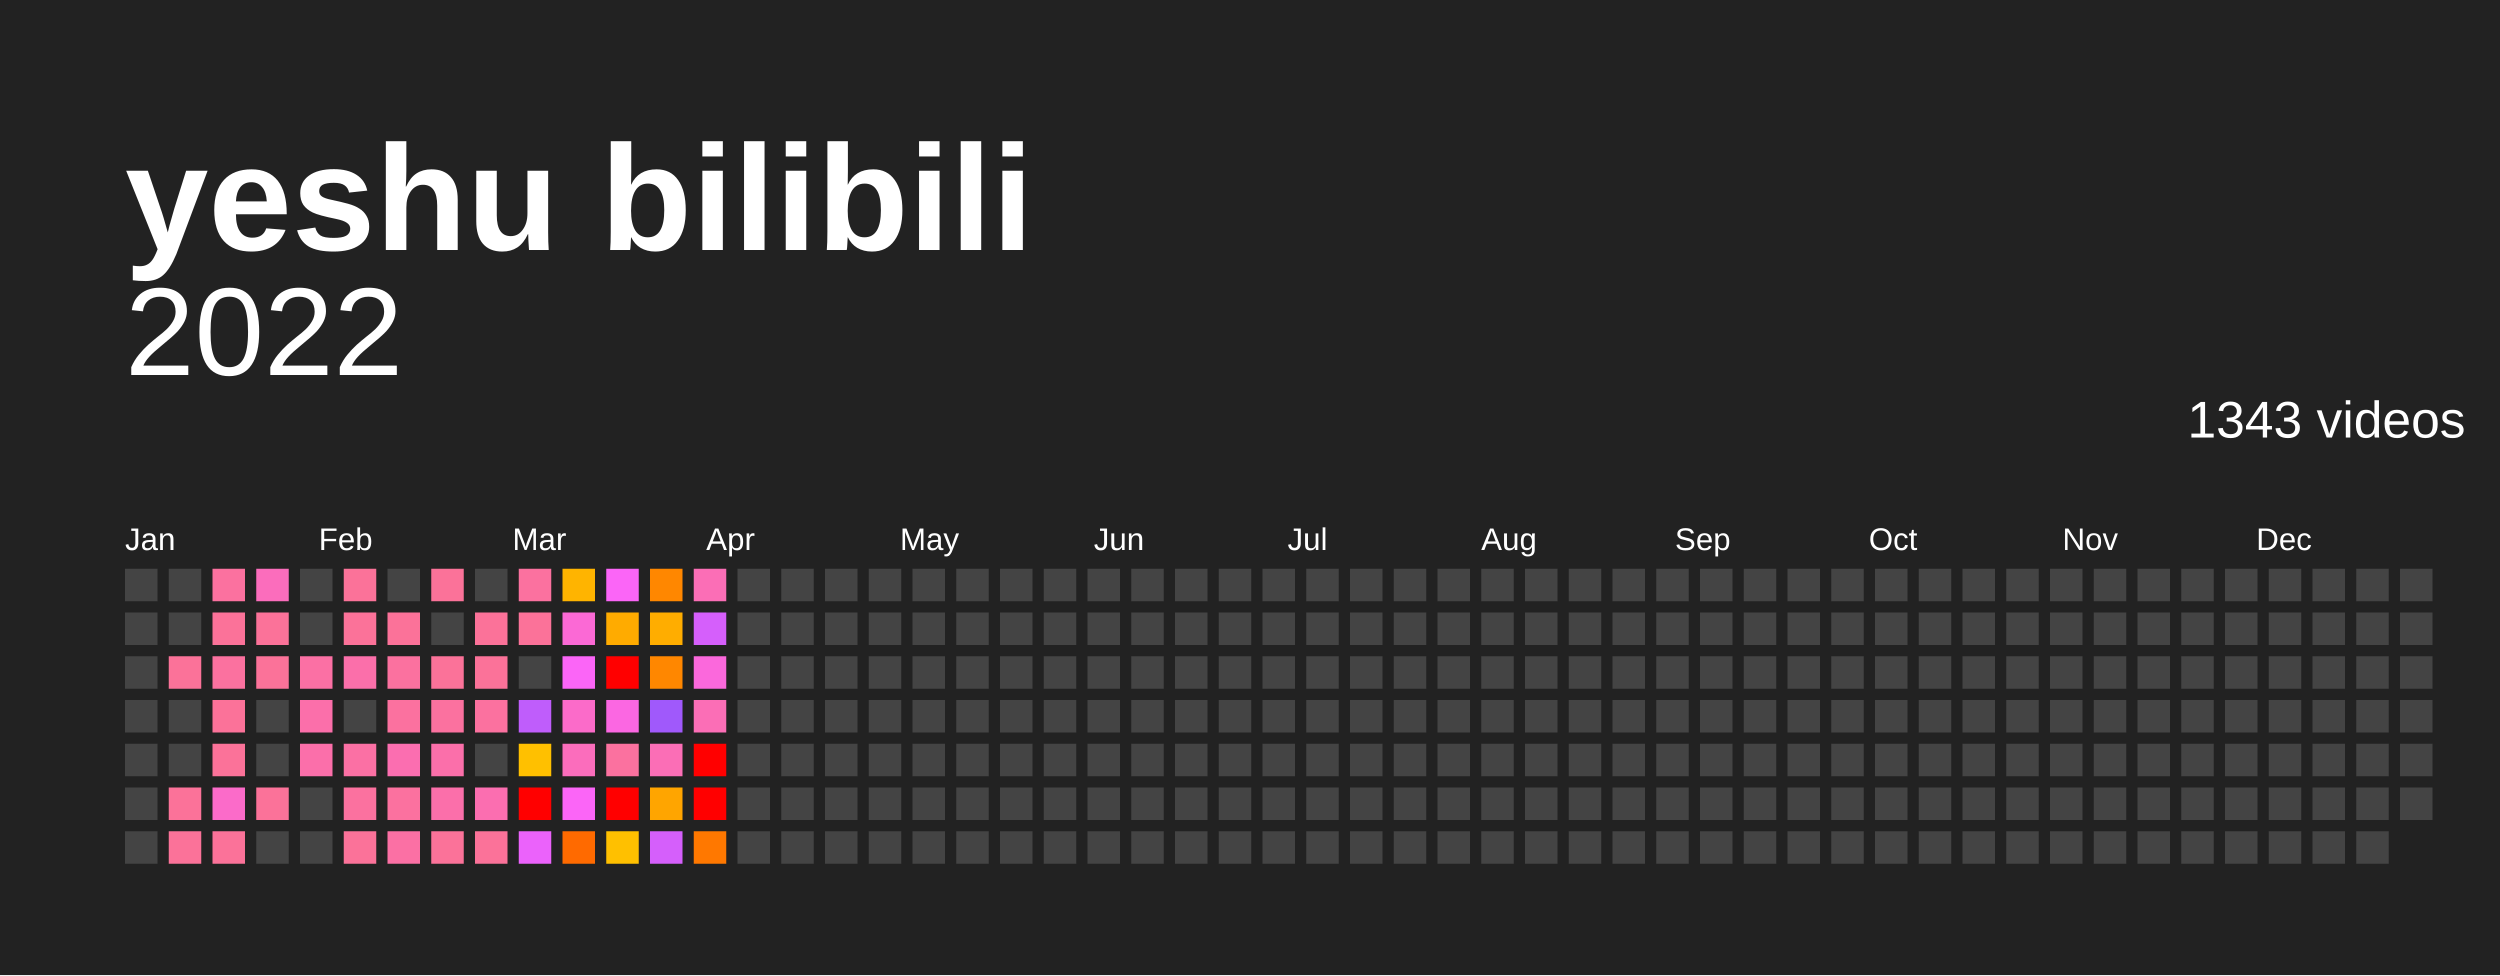
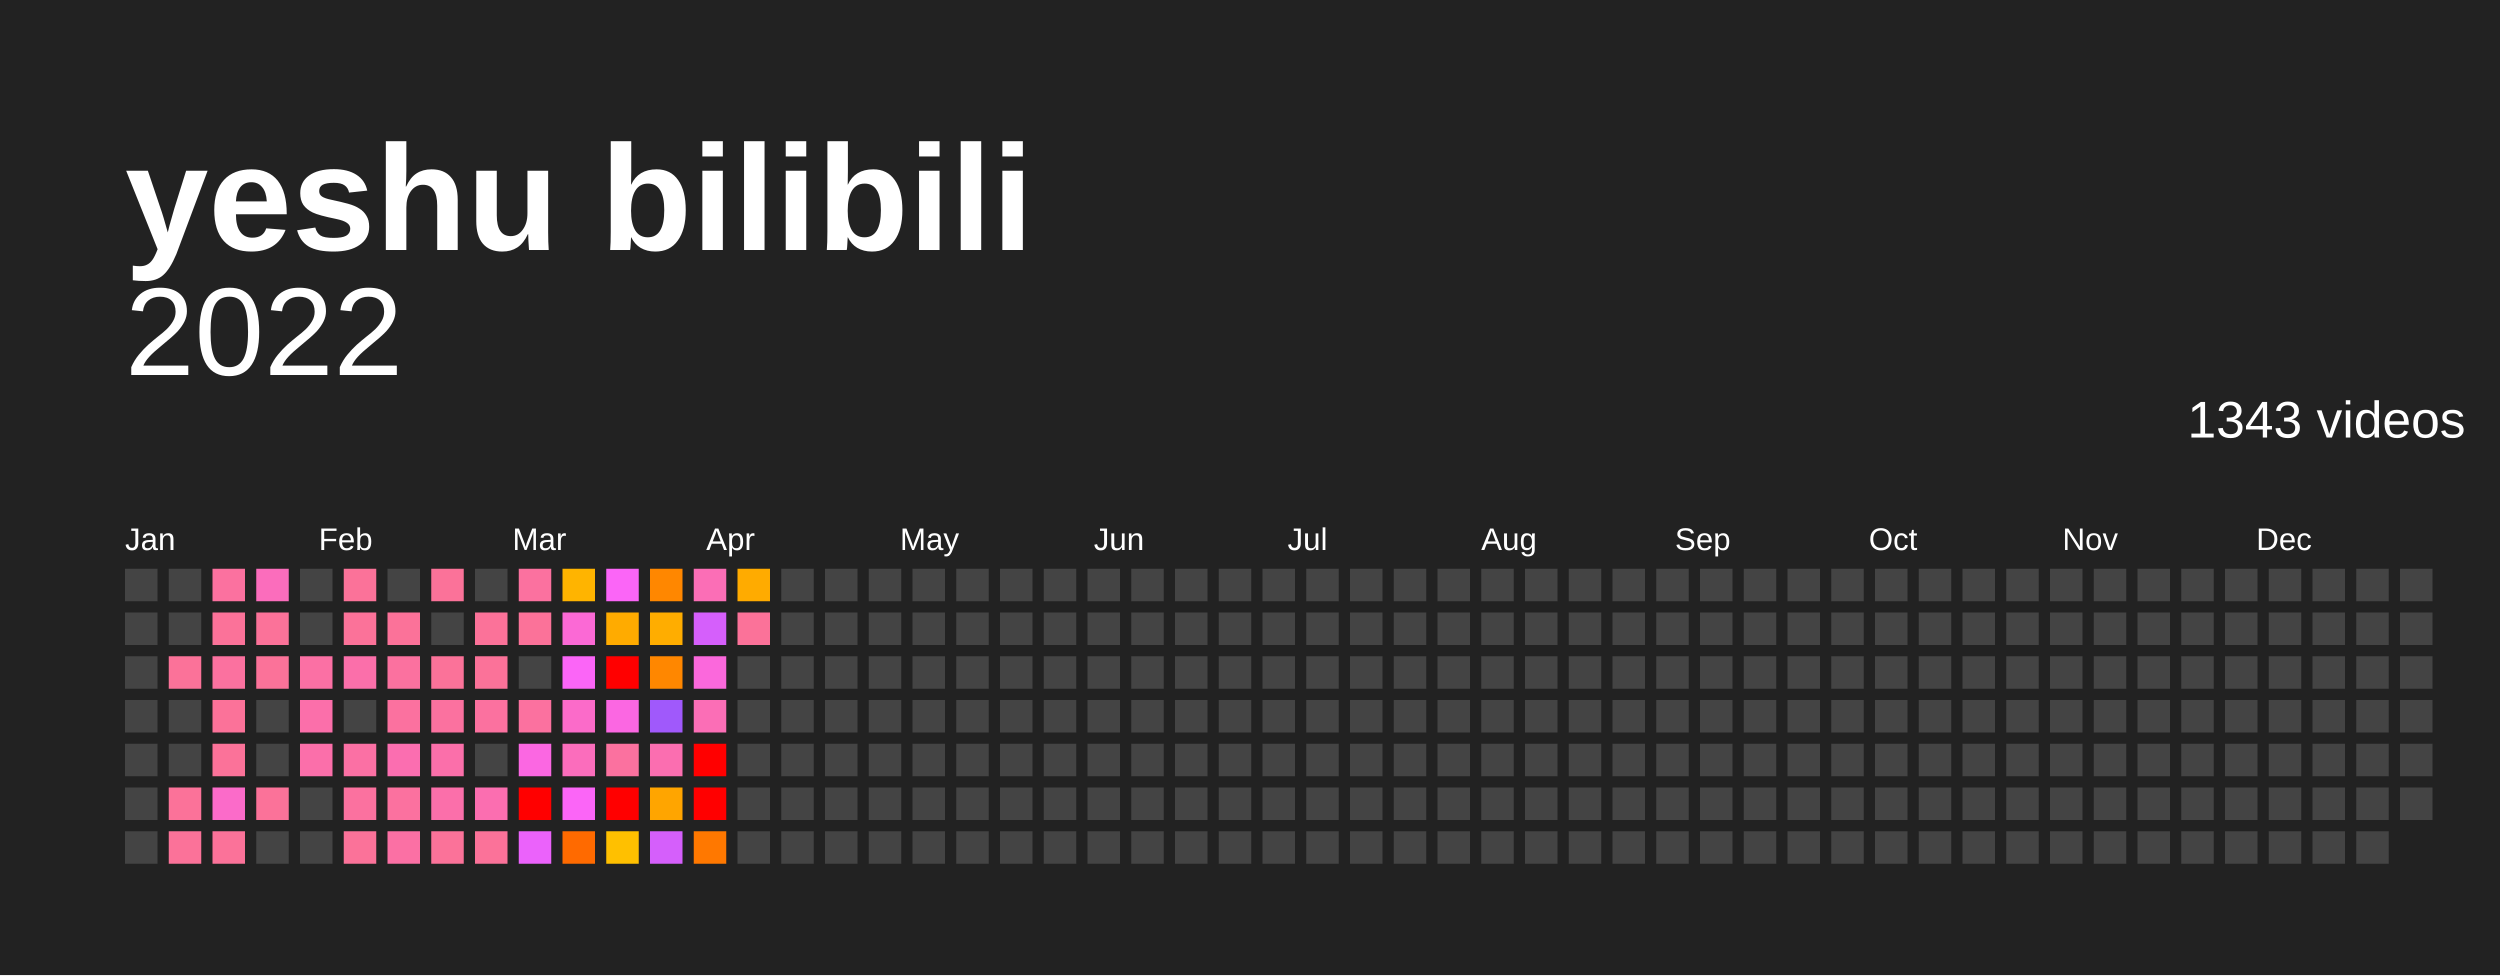
<svg xmlns="http://www.w3.org/2000/svg" baseProfile="full" height="78mm" version="1.1" viewBox="0,0,200,78" width="200mm">
  <defs />
  <rect fill="#222222" height="78" width="200" x="0" y="0" />
  <text fill="#FFFFFF" style="font-size:12px; font-family:Arial; font-weight:bold;" x="10" y="20">yeshu bilibili</text>
  <text alignment-baseline="hanging" fill="#FFFFFF" style="font-size:10.0px; font-family:Arial;" x="10" y="30">2022</text>
  <text alignment-baseline="hanging" fill="#FFFFFF" style="font-size:4.125px; font-family:Arial;" x="175" y="35">1343 videos</text>
  <text fill="#FFFFFF" style="font-size:2.5px; font-family:Arial" x="10.0" y="44">Jan</text>
  <text fill="#FFFFFF" style="font-size:2.5px; font-family:Arial" x="25.5" y="44">Feb</text>
  <text fill="#FFFFFF" style="font-size:2.5px; font-family:Arial" x="41.0" y="44">Mar</text>
  <text fill="#FFFFFF" style="font-size:2.5px; font-family:Arial" x="56.5" y="44">Apr</text>
  <text fill="#FFFFFF" style="font-size:2.5px; font-family:Arial" x="72.0" y="44">May</text>
  <text fill="#FFFFFF" style="font-size:2.5px; font-family:Arial" x="87.5" y="44">Jun</text>
  <text fill="#FFFFFF" style="font-size:2.5px; font-family:Arial" x="103.0" y="44">Jul</text>
  <text fill="#FFFFFF" style="font-size:2.5px; font-family:Arial" x="118.5" y="44">Aug</text>
  <text fill="#FFFFFF" style="font-size:2.5px; font-family:Arial" x="134.0" y="44">Sep</text>
  <text fill="#FFFFFF" style="font-size:2.5px; font-family:Arial" x="149.5" y="44">Oct</text>
  <text fill="#FFFFFF" style="font-size:2.5px; font-family:Arial" x="165.0" y="44">Nov</text>
  <text fill="#FFFFFF" style="font-size:2.5px; font-family:Arial" x="180.5" y="44">Dec</text>
  <rect fill="#444444" height="2.6" width="2.6" x="10.0" y="45.5" />
  <rect fill="#444444" height="2.6" width="2.6" x="10.0" y="49.0" />
  <rect fill="#444444" height="2.6" width="2.6" x="10.0" y="52.5" />
  <rect fill="#444444" height="2.6" width="2.6" x="10.0" y="56.0" />
  <rect fill="#444444" height="2.6" width="2.6" x="10.0" y="59.5" />
  <rect fill="#444444" height="2.6" width="2.6" x="10.0" y="63.0" />
  <rect fill="#444444" height="2.6" width="2.6" x="10.0" y="66.5" />
  <rect fill="#444444" height="2.6" width="2.6" x="13.5" y="45.5" />
  <rect fill="#444444" height="2.6" width="2.6" x="13.5" y="49.0" />
  <rect fill="#fb7299" height="2.6" width="2.6" x="13.5" y="52.5" />
  <rect fill="#444444" height="2.6" width="2.6" x="13.5" y="56.0" />
  <rect fill="#444444" height="2.6" width="2.6" x="13.5" y="59.5" />
  <rect fill="#fb7299" height="2.6" width="2.6" x="13.5" y="63.0" />
  <rect fill="#fb7299" height="2.6" width="2.6" x="13.5" y="66.5" />
  <rect fill="#fb719f" height="2.6" width="2.6" x="17.0" y="45.5" />
  <rect fill="#fb7299" height="2.6" width="2.6" x="17.0" y="49.0" />
  <rect fill="#fb719f" height="2.6" width="2.6" x="17.0" y="52.5" />
  <rect fill="#fb7299" height="2.6" width="2.6" x="17.0" y="56.0" />
  <rect fill="#fb7299" height="2.6" width="2.6" x="17.0" y="59.5" />
  <rect fill="#fb6bc9" height="2.6" width="2.6" x="17.0" y="63.0" />
  <rect fill="#fb7299" height="2.6" width="2.6" x="17.0" y="66.5" />
  <rect fill="#fb6dbc" height="2.6" width="2.6" x="20.5" y="45.5" />
  <rect fill="#fb7299" height="2.6" width="2.6" x="20.5" y="49.0" />
  <rect fill="#fb7299" height="2.6" width="2.6" x="20.5" y="52.5" />
  <rect fill="#444444" height="2.6" width="2.6" x="20.5" y="56.0" />
  <rect fill="#444444" height="2.6" width="2.6" x="20.5" y="59.5" />
  <rect fill="#fb7299" height="2.6" width="2.6" x="20.5" y="63.0" />
  <rect fill="#444444" height="2.6" width="2.6" x="20.5" y="66.5" />
  <rect fill="#444444" height="2.6" width="2.6" x="24.0" y="45.5" />
  <rect fill="#444444" height="2.6" width="2.6" x="24.0" y="49.0" />
  <rect fill="#fb70a4" height="2.6" width="2.6" x="24.0" y="52.5" />
  <rect fill="#fb6faa" height="2.6" width="2.6" x="24.0" y="56.0" />
  <rect fill="#fb6faa" height="2.6" width="2.6" x="24.0" y="59.5" />
  <rect fill="#444444" height="2.6" width="2.6" x="24.0" y="63.0" />
  <rect fill="#444444" height="2.6" width="2.6" x="24.0" y="66.5" />
  <rect fill="#fb7299" height="2.6" width="2.6" x="27.5" y="45.5" />
  <rect fill="#fb7299" height="2.6" width="2.6" x="27.5" y="49.0" />
  <rect fill="#fb6faa" height="2.6" width="2.6" x="27.5" y="52.5" />
  <rect fill="#444444" height="2.6" width="2.6" x="27.5" y="56.0" />
  <rect fill="#fb70a4" height="2.6" width="2.6" x="27.5" y="59.5" />
  <rect fill="#fb719f" height="2.6" width="2.6" x="27.5" y="63.0" />
  <rect fill="#fb7299" height="2.6" width="2.6" x="27.5" y="66.5" />
  <rect fill="#444444" height="2.6" width="2.6" x="31.0" y="45.5" />
  <rect fill="#fb7299" height="2.6" width="2.6" x="31.0" y="49.0" />
  <rect fill="#fb719f" height="2.6" width="2.6" x="31.0" y="52.5" />
  <rect fill="#fb719f" height="2.6" width="2.6" x="31.0" y="56.0" />
  <rect fill="#fb6eb0" height="2.6" width="2.6" x="31.0" y="59.5" />
  <rect fill="#fb719f" height="2.6" width="2.6" x="31.0" y="63.0" />
  <rect fill="#fb70a4" height="2.6" width="2.6" x="31.0" y="66.5" />
  <rect fill="#fb7299" height="2.6" width="2.6" x="34.5" y="45.5" />
  <rect fill="#444444" height="2.6" width="2.6" x="34.5" y="49.0" />
  <rect fill="#fb7299" height="2.6" width="2.6" x="34.5" y="52.5" />
  <rect fill="#fb719f" height="2.6" width="2.6" x="34.5" y="56.0" />
  <rect fill="#fb6faa" height="2.6" width="2.6" x="34.5" y="59.5" />
  <rect fill="#fb6faa" height="2.6" width="2.6" x="34.5" y="63.0" />
  <rect fill="#fb7299" height="2.6" width="2.6" x="34.5" y="66.5" />
  <rect fill="#444444" height="2.6" width="2.6" x="38.0" y="45.5" />
  <rect fill="#fb7299" height="2.6" width="2.6" x="38.0" y="49.0" />
  <rect fill="#fb7299" height="2.6" width="2.6" x="38.0" y="52.5" />
  <rect fill="#fb719f" height="2.6" width="2.6" x="38.0" y="56.0" />
  <rect fill="#444444" height="2.6" width="2.6" x="38.0" y="59.5" />
  <rect fill="#fb6eb0" height="2.6" width="2.6" x="38.0" y="63.0" />
  <rect fill="#fb7299" height="2.6" width="2.6" x="38.0" y="66.5" />
  <rect fill="#fb719f" height="2.6" width="2.6" x="41.5" y="45.5" />
  <rect fill="#fb7299" height="2.6" width="2.6" x="41.5" y="49.0" />
  <rect fill="#444444" height="2.6" width="2.6" x="41.5" y="52.5" />
-   <rect fill="#bf5dfb" height="2.6" width="2.6" x="41.5" y="56.0" />
-   <rect fill="#ffc000" height="2.6" width="2.6" x="41.5" y="59.5" />
+   <rect fill="#fb719f" height="2.6" width="2.6" x="41.5" y="56.0" />
+   <rect fill="#fb67e2" height="2.6" width="2.6" x="41.5" y="59.5" />
  <rect fill="red" height="2.6" width="2.6" x="41.5" y="63.0" />
  <rect fill="#eb62fb" height="2.6" width="2.6" x="41.5" y="66.5" />
  <rect fill="#ffb400" height="2.6" width="2.6" x="45.0" y="45.5" />
  <rect fill="#fb69d5" height="2.6" width="2.6" x="45.0" y="49.0" />
  <rect fill="#fb65f7" height="2.6" width="2.6" x="45.0" y="52.5" />
  <rect fill="#fb6bc9" height="2.6" width="2.6" x="45.0" y="56.0" />
  <rect fill="#fb6dbc" height="2.6" width="2.6" x="45.0" y="59.5" />
  <rect fill="#fb65f7" height="2.6" width="2.6" x="45.0" y="63.0" />
  <rect fill="#ff6a00" height="2.6" width="2.6" x="45.0" y="66.5" />
  <rect fill="#fb65f7" height="2.6" width="2.6" x="48.5" y="45.5" />
  <rect fill="#ffab00" height="2.6" width="2.6" x="48.5" y="49.0" />
  <rect fill="red" height="2.6" width="2.6" x="48.5" y="52.5" />
  <rect fill="#fb67e2" height="2.6" width="2.6" x="48.5" y="56.0" />
  <rect fill="#fb719f" height="2.6" width="2.6" x="48.5" y="59.5" />
  <rect fill="red" height="2.6" width="2.6" x="48.5" y="63.0" />
  <rect fill="#ffc000" height="2.6" width="2.6" x="48.5" y="66.5" />
  <rect fill="#ff8700" height="2.6" width="2.6" x="52.0" y="45.5" />
  <rect fill="#ffad00" height="2.6" width="2.6" x="52.0" y="49.0" />
  <rect fill="#ff8700" height="2.6" width="2.6" x="52.0" y="52.5" />
  <rect fill="#a059fb" height="2.6" width="2.6" x="52.0" y="56.0" />
-   <rect fill="#fb6eb6" height="2.6" width="2.6" x="52.0" y="59.5" />
+   <rect fill="#fb6eb0" height="2.6" width="2.6" x="52.0" y="59.5" />
  <rect fill="#ffa500" height="2.6" width="2.6" x="52.0" y="63.0" />
  <rect fill="#d55ffb" height="2.6" width="2.6" x="52.0" y="66.5" />
  <rect fill="#fb6eb6" height="2.6" width="2.6" x="55.5" y="45.5" />
  <rect fill="#d55ffb" height="2.6" width="2.6" x="55.5" y="49.0" />
  <rect fill="#fb68dc" height="2.6" width="2.6" x="55.5" y="52.5" />
  <rect fill="#fb6eb6" height="2.6" width="2.6" x="55.5" y="56.0" />
  <rect fill="red" height="2.6" width="2.6" x="55.5" y="59.5" />
  <rect fill="red" height="2.6" width="2.6" x="55.5" y="63.0" />
  <rect fill="#ff7800" height="2.6" width="2.6" x="55.5" y="66.5" />
-   <rect fill="#444444" height="2.6" width="2.6" x="59.0" y="45.5" />
-   <rect fill="#444444" height="2.6" width="2.6" x="59.0" y="49.0" />
+   <rect fill="#ffab00" height="2.6" width="2.6" x="59.0" y="45.5" />
+   <rect fill="#fb7299" height="2.6" width="2.6" x="59.0" y="49.0" />
  <rect fill="#444444" height="2.6" width="2.6" x="59.0" y="52.5" />
  <rect fill="#444444" height="2.6" width="2.6" x="59.0" y="56.0" />
  <rect fill="#444444" height="2.6" width="2.6" x="59.0" y="59.5" />
  <rect fill="#444444" height="2.6" width="2.6" x="59.0" y="63.0" />
  <rect fill="#444444" height="2.6" width="2.6" x="59.0" y="66.5" />
  <rect fill="#444444" height="2.6" width="2.6" x="62.5" y="45.5" />
  <rect fill="#444444" height="2.6" width="2.6" x="62.5" y="49.0" />
  <rect fill="#444444" height="2.6" width="2.6" x="62.5" y="52.5" />
  <rect fill="#444444" height="2.6" width="2.6" x="62.5" y="56.0" />
  <rect fill="#444444" height="2.6" width="2.6" x="62.5" y="59.5" />
  <rect fill="#444444" height="2.6" width="2.6" x="62.5" y="63.0" />
  <rect fill="#444444" height="2.6" width="2.6" x="62.5" y="66.5" />
  <rect fill="#444444" height="2.6" width="2.6" x="66.0" y="45.5" />
  <rect fill="#444444" height="2.6" width="2.6" x="66.0" y="49.0" />
  <rect fill="#444444" height="2.6" width="2.6" x="66.0" y="52.5" />
  <rect fill="#444444" height="2.6" width="2.6" x="66.0" y="56.0" />
  <rect fill="#444444" height="2.6" width="2.6" x="66.0" y="59.5" />
  <rect fill="#444444" height="2.6" width="2.6" x="66.0" y="63.0" />
  <rect fill="#444444" height="2.6" width="2.6" x="66.0" y="66.5" />
  <rect fill="#444444" height="2.6" width="2.6" x="69.5" y="45.5" />
  <rect fill="#444444" height="2.6" width="2.6" x="69.5" y="49.0" />
  <rect fill="#444444" height="2.6" width="2.6" x="69.5" y="52.5" />
  <rect fill="#444444" height="2.6" width="2.6" x="69.5" y="56.0" />
  <rect fill="#444444" height="2.6" width="2.6" x="69.5" y="59.5" />
  <rect fill="#444444" height="2.6" width="2.6" x="69.5" y="63.0" />
  <rect fill="#444444" height="2.6" width="2.6" x="69.5" y="66.5" />
  <rect fill="#444444" height="2.6" width="2.6" x="73.0" y="45.5" />
  <rect fill="#444444" height="2.6" width="2.6" x="73.0" y="49.0" />
  <rect fill="#444444" height="2.6" width="2.6" x="73.0" y="52.5" />
  <rect fill="#444444" height="2.6" width="2.6" x="73.0" y="56.0" />
  <rect fill="#444444" height="2.6" width="2.6" x="73.0" y="59.5" />
  <rect fill="#444444" height="2.6" width="2.6" x="73.0" y="63.0" />
  <rect fill="#444444" height="2.6" width="2.6" x="73.0" y="66.5" />
  <rect fill="#444444" height="2.6" width="2.6" x="76.5" y="45.5" />
  <rect fill="#444444" height="2.6" width="2.6" x="76.5" y="49.0" />
  <rect fill="#444444" height="2.6" width="2.6" x="76.5" y="52.5" />
  <rect fill="#444444" height="2.6" width="2.6" x="76.5" y="56.0" />
  <rect fill="#444444" height="2.6" width="2.6" x="76.5" y="59.5" />
  <rect fill="#444444" height="2.6" width="2.6" x="76.5" y="63.0" />
  <rect fill="#444444" height="2.6" width="2.6" x="76.5" y="66.5" />
  <rect fill="#444444" height="2.6" width="2.6" x="80.0" y="45.5" />
  <rect fill="#444444" height="2.6" width="2.6" x="80.0" y="49.0" />
  <rect fill="#444444" height="2.6" width="2.6" x="80.0" y="52.5" />
  <rect fill="#444444" height="2.6" width="2.6" x="80.0" y="56.0" />
  <rect fill="#444444" height="2.6" width="2.6" x="80.0" y="59.5" />
  <rect fill="#444444" height="2.6" width="2.6" x="80.0" y="63.0" />
  <rect fill="#444444" height="2.6" width="2.6" x="80.0" y="66.5" />
  <rect fill="#444444" height="2.6" width="2.6" x="83.5" y="45.5" />
  <rect fill="#444444" height="2.6" width="2.6" x="83.5" y="49.0" />
  <rect fill="#444444" height="2.6" width="2.6" x="83.5" y="52.5" />
  <rect fill="#444444" height="2.6" width="2.6" x="83.5" y="56.0" />
  <rect fill="#444444" height="2.6" width="2.6" x="83.5" y="59.5" />
  <rect fill="#444444" height="2.6" width="2.6" x="83.5" y="63.0" />
  <rect fill="#444444" height="2.6" width="2.6" x="83.5" y="66.5" />
  <rect fill="#444444" height="2.6" width="2.6" x="87.0" y="45.5" />
  <rect fill="#444444" height="2.6" width="2.6" x="87.0" y="49.0" />
  <rect fill="#444444" height="2.6" width="2.6" x="87.0" y="52.5" />
  <rect fill="#444444" height="2.6" width="2.6" x="87.0" y="56.0" />
  <rect fill="#444444" height="2.6" width="2.6" x="87.0" y="59.5" />
  <rect fill="#444444" height="2.6" width="2.6" x="87.0" y="63.0" />
  <rect fill="#444444" height="2.6" width="2.6" x="87.0" y="66.5" />
  <rect fill="#444444" height="2.6" width="2.6" x="90.5" y="45.5" />
  <rect fill="#444444" height="2.6" width="2.6" x="90.5" y="49.0" />
  <rect fill="#444444" height="2.6" width="2.6" x="90.5" y="52.5" />
  <rect fill="#444444" height="2.6" width="2.6" x="90.5" y="56.0" />
  <rect fill="#444444" height="2.6" width="2.6" x="90.5" y="59.5" />
  <rect fill="#444444" height="2.6" width="2.6" x="90.5" y="63.0" />
  <rect fill="#444444" height="2.6" width="2.6" x="90.5" y="66.5" />
  <rect fill="#444444" height="2.6" width="2.6" x="94.0" y="45.5" />
  <rect fill="#444444" height="2.6" width="2.6" x="94.0" y="49.0" />
  <rect fill="#444444" height="2.6" width="2.6" x="94.0" y="52.5" />
  <rect fill="#444444" height="2.6" width="2.6" x="94.0" y="56.0" />
  <rect fill="#444444" height="2.6" width="2.6" x="94.0" y="59.5" />
  <rect fill="#444444" height="2.6" width="2.6" x="94.0" y="63.0" />
  <rect fill="#444444" height="2.6" width="2.6" x="94.0" y="66.5" />
  <rect fill="#444444" height="2.6" width="2.6" x="97.5" y="45.5" />
  <rect fill="#444444" height="2.6" width="2.6" x="97.5" y="49.0" />
  <rect fill="#444444" height="2.6" width="2.6" x="97.5" y="52.5" />
  <rect fill="#444444" height="2.6" width="2.6" x="97.5" y="56.0" />
  <rect fill="#444444" height="2.6" width="2.6" x="97.5" y="59.5" />
  <rect fill="#444444" height="2.6" width="2.6" x="97.5" y="63.0" />
  <rect fill="#444444" height="2.6" width="2.6" x="97.5" y="66.5" />
  <rect fill="#444444" height="2.6" width="2.6" x="101.0" y="45.5" />
  <rect fill="#444444" height="2.6" width="2.6" x="101.0" y="49.0" />
  <rect fill="#444444" height="2.6" width="2.6" x="101.0" y="52.5" />
  <rect fill="#444444" height="2.6" width="2.6" x="101.0" y="56.0" />
  <rect fill="#444444" height="2.6" width="2.6" x="101.0" y="59.5" />
  <rect fill="#444444" height="2.6" width="2.6" x="101.0" y="63.0" />
  <rect fill="#444444" height="2.6" width="2.6" x="101.0" y="66.5" />
  <rect fill="#444444" height="2.6" width="2.6" x="104.5" y="45.5" />
  <rect fill="#444444" height="2.6" width="2.6" x="104.5" y="49.0" />
  <rect fill="#444444" height="2.6" width="2.6" x="104.5" y="52.5" />
  <rect fill="#444444" height="2.6" width="2.6" x="104.5" y="56.0" />
  <rect fill="#444444" height="2.6" width="2.6" x="104.5" y="59.5" />
  <rect fill="#444444" height="2.6" width="2.6" x="104.5" y="63.0" />
  <rect fill="#444444" height="2.6" width="2.6" x="104.5" y="66.5" />
  <rect fill="#444444" height="2.6" width="2.6" x="108.0" y="45.5" />
  <rect fill="#444444" height="2.6" width="2.6" x="108.0" y="49.0" />
  <rect fill="#444444" height="2.6" width="2.6" x="108.0" y="52.5" />
  <rect fill="#444444" height="2.6" width="2.6" x="108.0" y="56.0" />
  <rect fill="#444444" height="2.6" width="2.6" x="108.0" y="59.5" />
  <rect fill="#444444" height="2.6" width="2.6" x="108.0" y="63.0" />
  <rect fill="#444444" height="2.6" width="2.6" x="108.0" y="66.5" />
  <rect fill="#444444" height="2.6" width="2.6" x="111.5" y="45.5" />
  <rect fill="#444444" height="2.6" width="2.6" x="111.5" y="49.0" />
  <rect fill="#444444" height="2.6" width="2.6" x="111.5" y="52.5" />
  <rect fill="#444444" height="2.6" width="2.6" x="111.5" y="56.0" />
  <rect fill="#444444" height="2.6" width="2.6" x="111.5" y="59.5" />
  <rect fill="#444444" height="2.6" width="2.6" x="111.5" y="63.0" />
  <rect fill="#444444" height="2.6" width="2.6" x="111.5" y="66.5" />
  <rect fill="#444444" height="2.6" width="2.6" x="115.0" y="45.5" />
  <rect fill="#444444" height="2.6" width="2.6" x="115.0" y="49.0" />
  <rect fill="#444444" height="2.6" width="2.6" x="115.0" y="52.5" />
  <rect fill="#444444" height="2.6" width="2.6" x="115.0" y="56.0" />
  <rect fill="#444444" height="2.6" width="2.6" x="115.0" y="59.5" />
  <rect fill="#444444" height="2.6" width="2.6" x="115.0" y="63.0" />
  <rect fill="#444444" height="2.6" width="2.6" x="115.0" y="66.5" />
  <rect fill="#444444" height="2.6" width="2.6" x="118.5" y="45.5" />
  <rect fill="#444444" height="2.6" width="2.6" x="118.5" y="49.0" />
  <rect fill="#444444" height="2.6" width="2.6" x="118.5" y="52.5" />
  <rect fill="#444444" height="2.6" width="2.6" x="118.5" y="56.0" />
  <rect fill="#444444" height="2.6" width="2.6" x="118.5" y="59.5" />
  <rect fill="#444444" height="2.6" width="2.6" x="118.5" y="63.0" />
  <rect fill="#444444" height="2.6" width="2.6" x="118.5" y="66.5" />
  <rect fill="#444444" height="2.6" width="2.6" x="122.0" y="45.5" />
  <rect fill="#444444" height="2.6" width="2.6" x="122.0" y="49.0" />
  <rect fill="#444444" height="2.6" width="2.6" x="122.0" y="52.5" />
  <rect fill="#444444" height="2.6" width="2.6" x="122.0" y="56.0" />
  <rect fill="#444444" height="2.6" width="2.6" x="122.0" y="59.5" />
  <rect fill="#444444" height="2.6" width="2.6" x="122.0" y="63.0" />
  <rect fill="#444444" height="2.6" width="2.6" x="122.0" y="66.5" />
  <rect fill="#444444" height="2.6" width="2.6" x="125.5" y="45.5" />
  <rect fill="#444444" height="2.6" width="2.6" x="125.5" y="49.0" />
  <rect fill="#444444" height="2.6" width="2.6" x="125.5" y="52.5" />
  <rect fill="#444444" height="2.6" width="2.6" x="125.5" y="56.0" />
  <rect fill="#444444" height="2.6" width="2.6" x="125.5" y="59.5" />
  <rect fill="#444444" height="2.6" width="2.6" x="125.5" y="63.0" />
  <rect fill="#444444" height="2.6" width="2.6" x="125.5" y="66.5" />
  <rect fill="#444444" height="2.6" width="2.6" x="129.0" y="45.5" />
  <rect fill="#444444" height="2.6" width="2.6" x="129.0" y="49.0" />
  <rect fill="#444444" height="2.6" width="2.6" x="129.0" y="52.5" />
  <rect fill="#444444" height="2.6" width="2.6" x="129.0" y="56.0" />
  <rect fill="#444444" height="2.6" width="2.6" x="129.0" y="59.5" />
  <rect fill="#444444" height="2.6" width="2.6" x="129.0" y="63.0" />
  <rect fill="#444444" height="2.6" width="2.6" x="129.0" y="66.5" />
  <rect fill="#444444" height="2.6" width="2.6" x="132.5" y="45.5" />
  <rect fill="#444444" height="2.6" width="2.6" x="132.5" y="49.0" />
  <rect fill="#444444" height="2.6" width="2.6" x="132.5" y="52.5" />
  <rect fill="#444444" height="2.6" width="2.6" x="132.5" y="56.0" />
  <rect fill="#444444" height="2.6" width="2.6" x="132.5" y="59.5" />
  <rect fill="#444444" height="2.6" width="2.6" x="132.5" y="63.0" />
  <rect fill="#444444" height="2.6" width="2.6" x="132.5" y="66.5" />
  <rect fill="#444444" height="2.6" width="2.6" x="136.0" y="45.5" />
  <rect fill="#444444" height="2.6" width="2.6" x="136.0" y="49.0" />
  <rect fill="#444444" height="2.6" width="2.6" x="136.0" y="52.5" />
  <rect fill="#444444" height="2.6" width="2.6" x="136.0" y="56.0" />
  <rect fill="#444444" height="2.6" width="2.6" x="136.0" y="59.5" />
  <rect fill="#444444" height="2.6" width="2.6" x="136.0" y="63.0" />
  <rect fill="#444444" height="2.6" width="2.6" x="136.0" y="66.5" />
  <rect fill="#444444" height="2.6" width="2.6" x="139.5" y="45.5" />
  <rect fill="#444444" height="2.6" width="2.6" x="139.5" y="49.0" />
  <rect fill="#444444" height="2.6" width="2.6" x="139.5" y="52.5" />
  <rect fill="#444444" height="2.6" width="2.6" x="139.5" y="56.0" />
  <rect fill="#444444" height="2.6" width="2.6" x="139.5" y="59.5" />
  <rect fill="#444444" height="2.6" width="2.6" x="139.5" y="63.0" />
  <rect fill="#444444" height="2.6" width="2.6" x="139.5" y="66.5" />
  <rect fill="#444444" height="2.6" width="2.6" x="143.0" y="45.5" />
  <rect fill="#444444" height="2.6" width="2.6" x="143.0" y="49.0" />
  <rect fill="#444444" height="2.6" width="2.6" x="143.0" y="52.5" />
  <rect fill="#444444" height="2.6" width="2.6" x="143.0" y="56.0" />
  <rect fill="#444444" height="2.6" width="2.6" x="143.0" y="59.5" />
  <rect fill="#444444" height="2.6" width="2.6" x="143.0" y="63.0" />
  <rect fill="#444444" height="2.6" width="2.6" x="143.0" y="66.5" />
  <rect fill="#444444" height="2.6" width="2.6" x="146.5" y="45.5" />
  <rect fill="#444444" height="2.6" width="2.6" x="146.5" y="49.0" />
  <rect fill="#444444" height="2.6" width="2.6" x="146.5" y="52.5" />
  <rect fill="#444444" height="2.6" width="2.6" x="146.5" y="56.0" />
  <rect fill="#444444" height="2.6" width="2.6" x="146.5" y="59.5" />
  <rect fill="#444444" height="2.6" width="2.6" x="146.5" y="63.0" />
  <rect fill="#444444" height="2.6" width="2.6" x="146.5" y="66.5" />
  <rect fill="#444444" height="2.6" width="2.6" x="150.0" y="45.5" />
  <rect fill="#444444" height="2.6" width="2.6" x="150.0" y="49.0" />
  <rect fill="#444444" height="2.6" width="2.6" x="150.0" y="52.5" />
  <rect fill="#444444" height="2.6" width="2.6" x="150.0" y="56.0" />
  <rect fill="#444444" height="2.6" width="2.6" x="150.0" y="59.5" />
  <rect fill="#444444" height="2.6" width="2.6" x="150.0" y="63.0" />
  <rect fill="#444444" height="2.6" width="2.6" x="150.0" y="66.5" />
  <rect fill="#444444" height="2.6" width="2.6" x="153.5" y="45.5" />
  <rect fill="#444444" height="2.6" width="2.6" x="153.5" y="49.0" />
  <rect fill="#444444" height="2.6" width="2.6" x="153.5" y="52.5" />
  <rect fill="#444444" height="2.6" width="2.6" x="153.5" y="56.0" />
  <rect fill="#444444" height="2.6" width="2.6" x="153.5" y="59.5" />
  <rect fill="#444444" height="2.6" width="2.6" x="153.5" y="63.0" />
  <rect fill="#444444" height="2.6" width="2.6" x="153.5" y="66.5" />
  <rect fill="#444444" height="2.6" width="2.6" x="157.0" y="45.5" />
  <rect fill="#444444" height="2.6" width="2.6" x="157.0" y="49.0" />
  <rect fill="#444444" height="2.6" width="2.6" x="157.0" y="52.5" />
  <rect fill="#444444" height="2.6" width="2.6" x="157.0" y="56.0" />
  <rect fill="#444444" height="2.6" width="2.6" x="157.0" y="59.5" />
  <rect fill="#444444" height="2.6" width="2.6" x="157.0" y="63.0" />
  <rect fill="#444444" height="2.6" width="2.6" x="157.0" y="66.5" />
  <rect fill="#444444" height="2.6" width="2.6" x="160.5" y="45.5" />
  <rect fill="#444444" height="2.6" width="2.6" x="160.5" y="49.0" />
  <rect fill="#444444" height="2.6" width="2.6" x="160.5" y="52.5" />
  <rect fill="#444444" height="2.6" width="2.6" x="160.5" y="56.0" />
  <rect fill="#444444" height="2.6" width="2.6" x="160.5" y="59.5" />
  <rect fill="#444444" height="2.6" width="2.6" x="160.5" y="63.0" />
  <rect fill="#444444" height="2.6" width="2.6" x="160.5" y="66.5" />
  <rect fill="#444444" height="2.6" width="2.6" x="164.0" y="45.5" />
  <rect fill="#444444" height="2.6" width="2.6" x="164.0" y="49.0" />
  <rect fill="#444444" height="2.6" width="2.6" x="164.0" y="52.5" />
  <rect fill="#444444" height="2.6" width="2.6" x="164.0" y="56.0" />
  <rect fill="#444444" height="2.6" width="2.6" x="164.0" y="59.5" />
  <rect fill="#444444" height="2.6" width="2.6" x="164.0" y="63.0" />
  <rect fill="#444444" height="2.6" width="2.6" x="164.0" y="66.5" />
  <rect fill="#444444" height="2.6" width="2.6" x="167.5" y="45.5" />
  <rect fill="#444444" height="2.6" width="2.6" x="167.5" y="49.0" />
  <rect fill="#444444" height="2.6" width="2.6" x="167.5" y="52.5" />
  <rect fill="#444444" height="2.6" width="2.6" x="167.5" y="56.0" />
  <rect fill="#444444" height="2.6" width="2.6" x="167.5" y="59.5" />
  <rect fill="#444444" height="2.6" width="2.6" x="167.5" y="63.0" />
  <rect fill="#444444" height="2.6" width="2.6" x="167.5" y="66.5" />
  <rect fill="#444444" height="2.6" width="2.6" x="171.0" y="45.5" />
  <rect fill="#444444" height="2.6" width="2.6" x="171.0" y="49.0" />
  <rect fill="#444444" height="2.6" width="2.6" x="171.0" y="52.5" />
  <rect fill="#444444" height="2.6" width="2.6" x="171.0" y="56.0" />
  <rect fill="#444444" height="2.6" width="2.6" x="171.0" y="59.5" />
  <rect fill="#444444" height="2.6" width="2.6" x="171.0" y="63.0" />
  <rect fill="#444444" height="2.6" width="2.6" x="171.0" y="66.5" />
  <rect fill="#444444" height="2.6" width="2.6" x="174.5" y="45.5" />
  <rect fill="#444444" height="2.6" width="2.6" x="174.5" y="49.0" />
  <rect fill="#444444" height="2.6" width="2.6" x="174.5" y="52.5" />
  <rect fill="#444444" height="2.6" width="2.6" x="174.5" y="56.0" />
  <rect fill="#444444" height="2.6" width="2.6" x="174.5" y="59.5" />
  <rect fill="#444444" height="2.6" width="2.6" x="174.5" y="63.0" />
  <rect fill="#444444" height="2.6" width="2.6" x="174.5" y="66.5" />
  <rect fill="#444444" height="2.6" width="2.6" x="178.0" y="45.5" />
  <rect fill="#444444" height="2.6" width="2.6" x="178.0" y="49.0" />
  <rect fill="#444444" height="2.6" width="2.6" x="178.0" y="52.5" />
  <rect fill="#444444" height="2.6" width="2.6" x="178.0" y="56.0" />
  <rect fill="#444444" height="2.6" width="2.6" x="178.0" y="59.5" />
  <rect fill="#444444" height="2.6" width="2.6" x="178.0" y="63.0" />
  <rect fill="#444444" height="2.6" width="2.6" x="178.0" y="66.5" />
  <rect fill="#444444" height="2.6" width="2.6" x="181.5" y="45.5" />
  <rect fill="#444444" height="2.6" width="2.6" x="181.5" y="49.0" />
  <rect fill="#444444" height="2.6" width="2.6" x="181.5" y="52.5" />
  <rect fill="#444444" height="2.6" width="2.6" x="181.5" y="56.0" />
  <rect fill="#444444" height="2.6" width="2.6" x="181.5" y="59.5" />
  <rect fill="#444444" height="2.6" width="2.6" x="181.5" y="63.0" />
  <rect fill="#444444" height="2.6" width="2.6" x="181.5" y="66.5" />
  <rect fill="#444444" height="2.6" width="2.6" x="185.0" y="45.5" />
  <rect fill="#444444" height="2.6" width="2.6" x="185.0" y="49.0" />
  <rect fill="#444444" height="2.6" width="2.6" x="185.0" y="52.5" />
  <rect fill="#444444" height="2.6" width="2.6" x="185.0" y="56.0" />
  <rect fill="#444444" height="2.6" width="2.6" x="185.0" y="59.5" />
  <rect fill="#444444" height="2.6" width="2.6" x="185.0" y="63.0" />
  <rect fill="#444444" height="2.6" width="2.6" x="185.0" y="66.5" />
  <rect fill="#444444" height="2.6" width="2.6" x="188.5" y="45.5" />
  <rect fill="#444444" height="2.6" width="2.6" x="188.5" y="49.0" />
  <rect fill="#444444" height="2.6" width="2.6" x="188.5" y="52.5" />
  <rect fill="#444444" height="2.6" width="2.6" x="188.5" y="56.0" />
  <rect fill="#444444" height="2.6" width="2.6" x="188.5" y="59.5" />
  <rect fill="#444444" height="2.6" width="2.6" x="188.5" y="63.0" />
  <rect fill="#444444" height="2.6" width="2.6" x="188.5" y="66.5" />
  <rect fill="#444444" height="2.6" width="2.6" x="192.0" y="45.5" />
  <rect fill="#444444" height="2.6" width="2.6" x="192.0" y="49.0" />
  <rect fill="#444444" height="2.6" width="2.6" x="192.0" y="52.5" />
  <rect fill="#444444" height="2.6" width="2.6" x="192.0" y="56.0" />
  <rect fill="#444444" height="2.6" width="2.6" x="192.0" y="59.5" />
  <rect fill="#444444" height="2.6" width="2.6" x="192.0" y="63.0" />
</svg>
